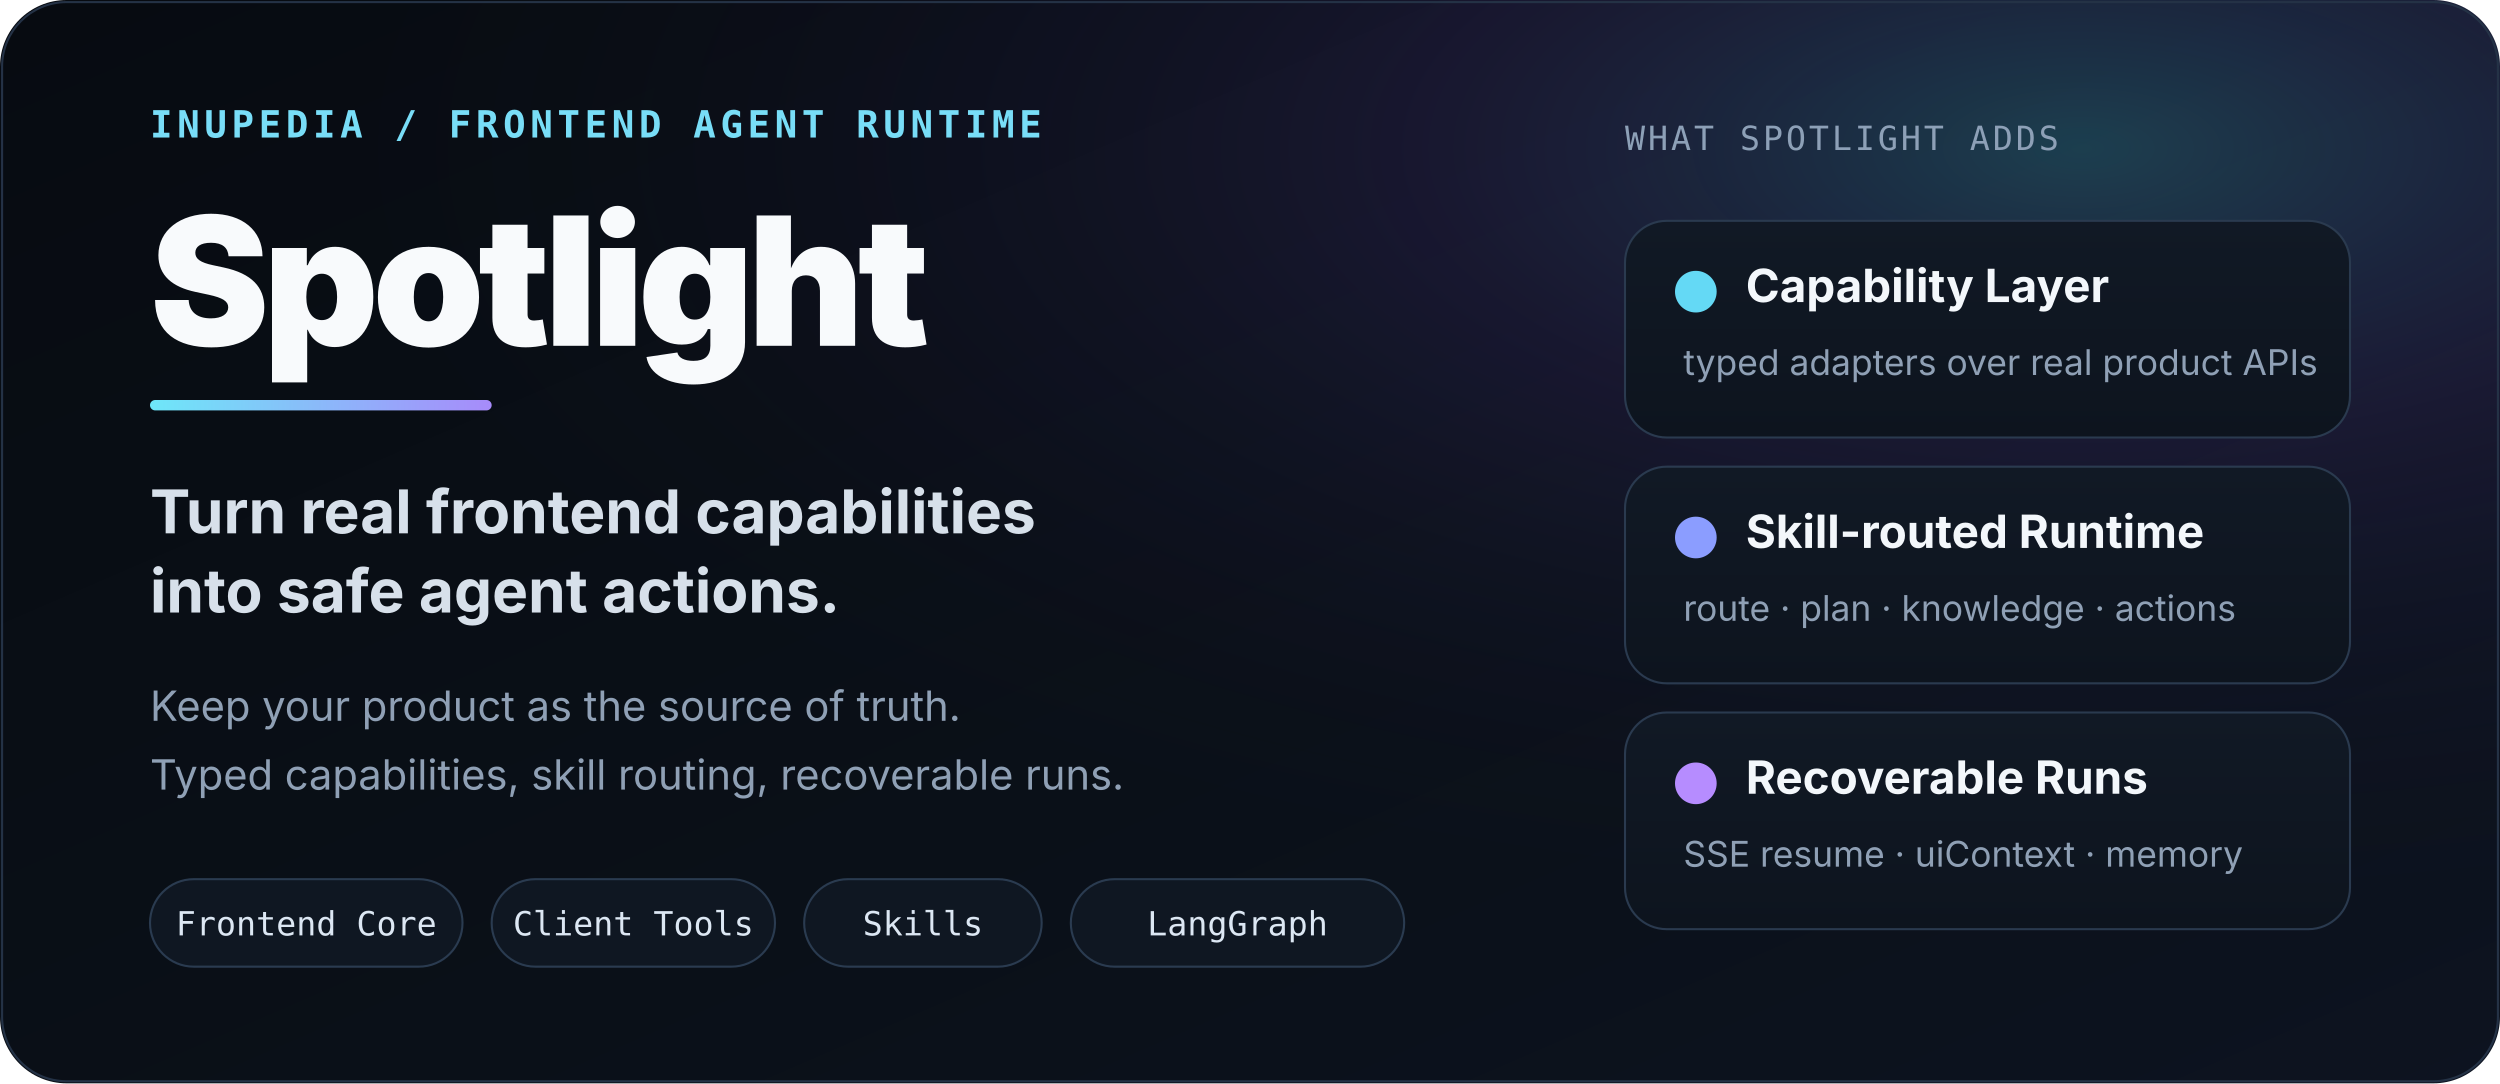
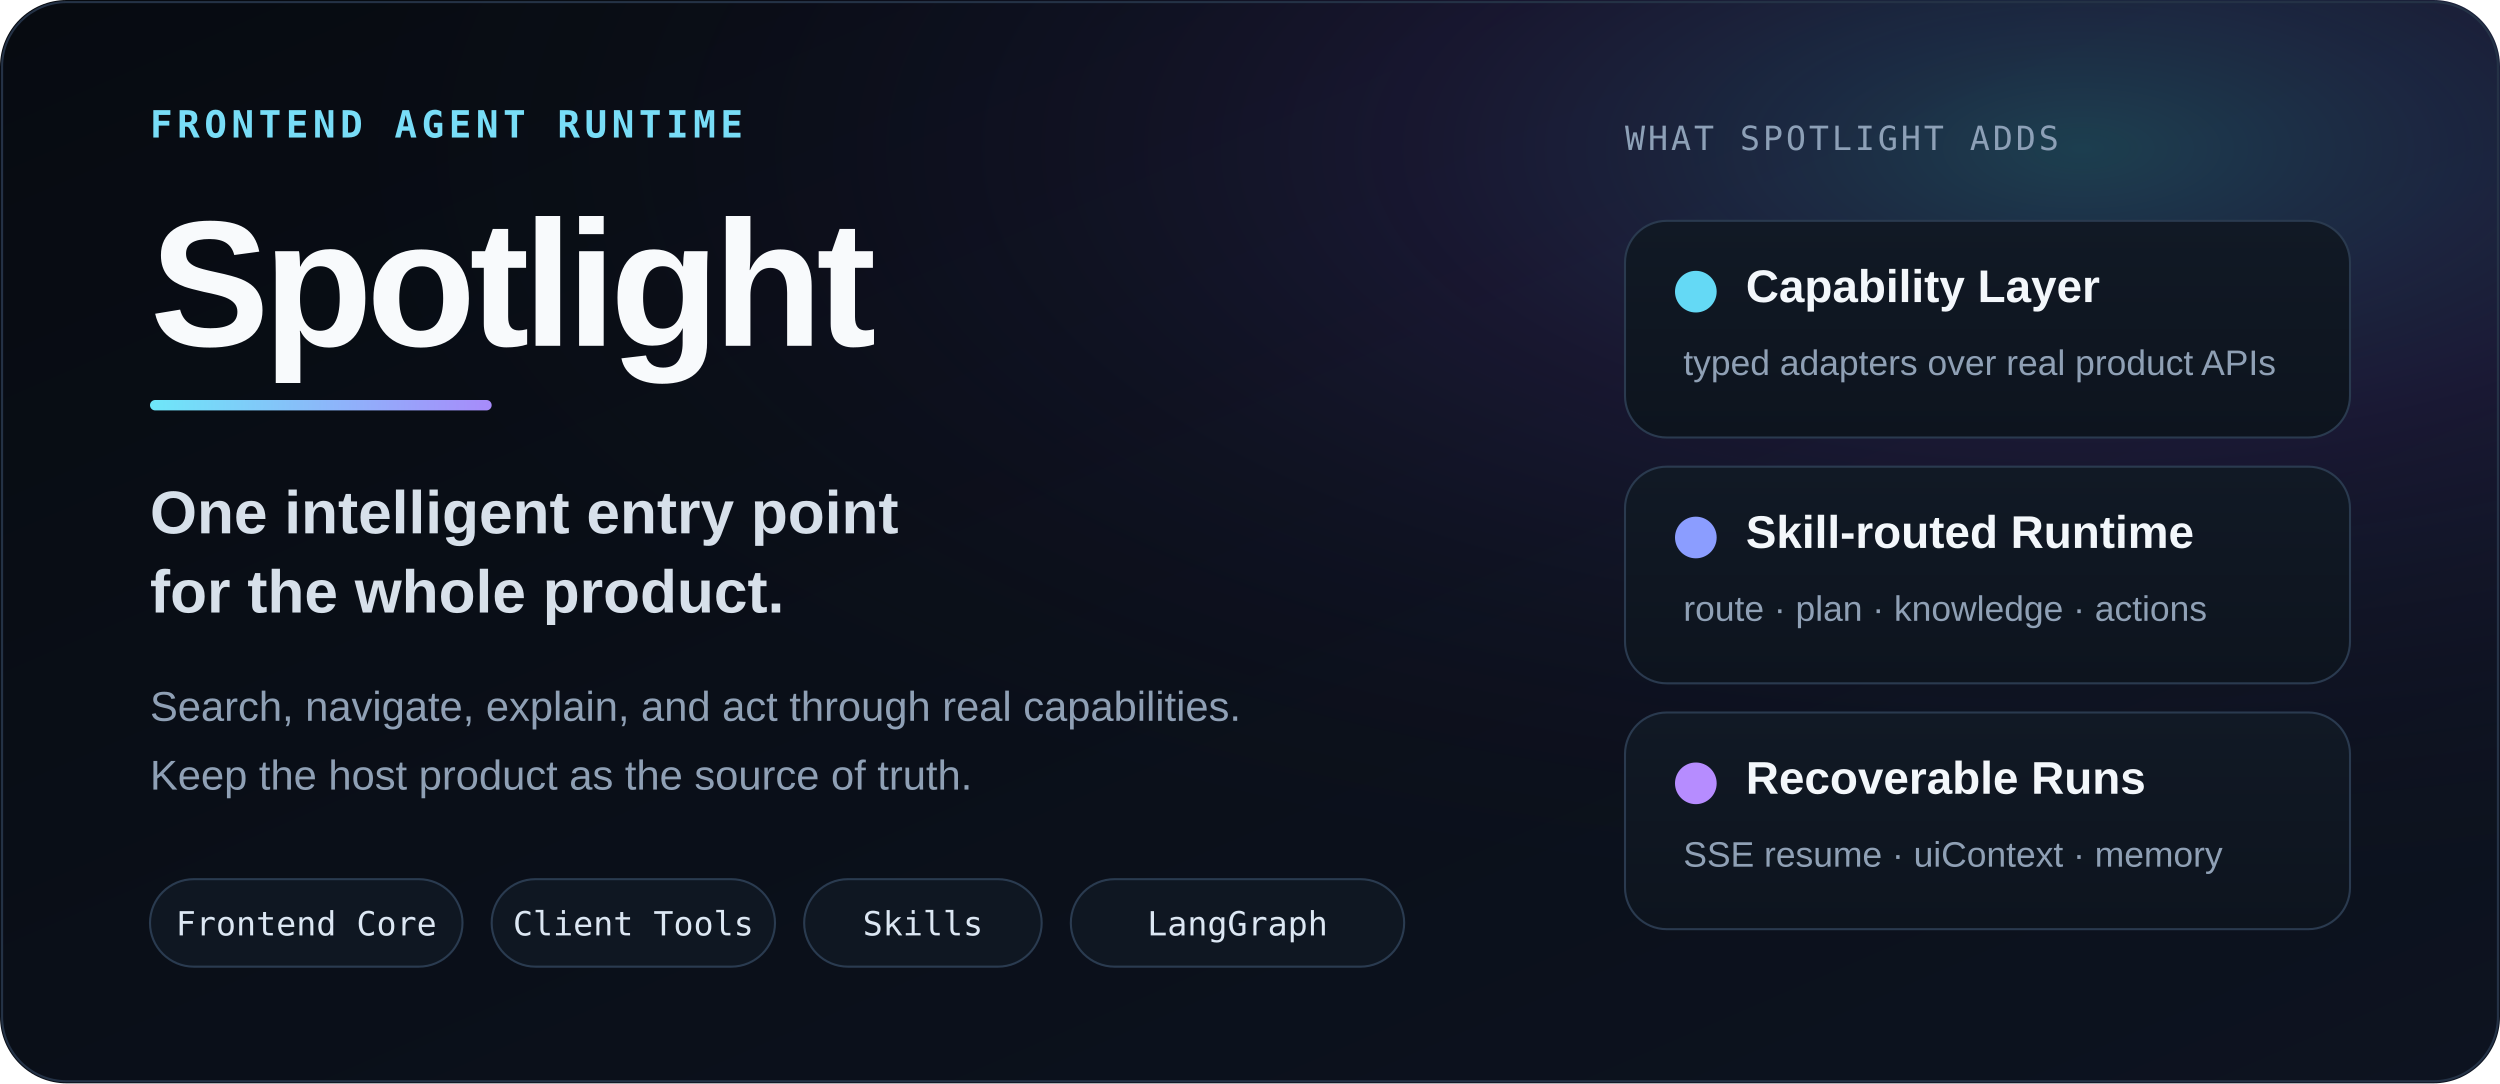
<svg xmlns="http://www.w3.org/2000/svg" width="1200" height="520" viewBox="0 0 1200 520" role="img" aria-labelledby="title desc">
  <defs>
    <linearGradient id="bg" x1="0" y1="0" x2="1" y2="1">
-       <stop offset="0%" stop-color="#070B11" />
-       <stop offset="58%" stop-color="#0A1018" />
-       <stop offset="100%" stop-color="#0D1320" />
+       <stop offset="0" stop-color="#070b11" />
+       <stop offset="1" stop-color="#0d1320" />
    </linearGradient>
    <radialGradient id="spot" cx="83%" cy="14%" r="72%">
-       <stop offset="0%" stop-color="#55D6FF" stop-opacity="0.24" />
-       <stop offset="38%" stop-color="#8B5CF6" stop-opacity="0.11" />
-       <stop offset="100%" stop-color="#0B1018" stop-opacity="0" />
+       <stop offset="0" stop-color="#55d6ff" stop-opacity=".24" />
+       <stop offset="38%" stop-color="#8b5cf6" stop-opacity=".11" />
+       <stop offset="100%" stop-color="#0b1018" stop-opacity="0" />
    </radialGradient>
    <linearGradient id="accent" x1="0" y1="0" x2="1" y2="0">
-       <stop offset="0%" stop-color="#6EE7F9" />
-       <stop offset="100%" stop-color="#A78BFA" />
+       <stop offset="0" stop-color="#6ee7f9" />
+       <stop offset="1" stop-color="#a78bfa" />
    </linearGradient>
    <linearGradient id="card" x1="0" y1="0" x2="0" y2="1">
-       <stop offset="0%" stop-color="#111925" />
-       <stop offset="100%" stop-color="#0D141E" />
+       <stop offset="0" stop-color="#111925" />
+       <stop offset="1" stop-color="#0d141e" />
    </linearGradient>
  </defs>
  <rect width="1200" height="520" rx="32" fill="url(#bg)" />
  <rect width="1200" height="520" rx="32" fill="url(#spot)" />
  <rect x="1" y="1" width="1198" height="518" rx="31" fill="none" stroke="#243246" />
  <g transform="translate(72 66)">
-     <text x="0" y="0" fill="#78DDF7" font-family="ui-monospace, SFMono-Regular, Menlo, monospace" font-size="18" font-weight="700" letter-spacing="2.2">INUPEDIA / FRONTEND AGENT RUNTIME</text>
-     <text x="0" y="100" fill="#F8FAFC" font-family="-apple-system, BlinkMacSystemFont, Segoe UI, PingFang SC, sans-serif" font-size="86" font-weight="850" letter-spacing="-3">Spotlight</text>
+     <text x="0" y="0" fill="#78ddf7" font-family="ui-monospace,SFMono-Regular,Menlo,Consolas,monospace" font-size="18" font-weight="700" letter-spacing="2.2">FRONTEND AGENT RUNTIME</text>
+     <text x="0" y="100" fill="#f8fafc" font-family="-apple-system,BlinkMacSystemFont,Segoe UI,Helvetica Neue,Arial,sans-serif" font-size="86" font-weight="850" letter-spacing="-3">Spotlight</text>
    <rect x="0" y="126" width="164" height="5" rx="2.5" fill="url(#accent)" />
-     <text x="0" y="190" fill="#D7E0EA" font-family="-apple-system, BlinkMacSystemFont, Segoe UI, PingFang SC, sans-serif" font-size="29" font-weight="650">
-       Turn real frontend capabilities
-     </text>
-     <text x="0" y="228" fill="#D7E0EA" font-family="-apple-system, BlinkMacSystemFont, Segoe UI, PingFang SC, sans-serif" font-size="29" font-weight="650">
-       into safe agent actions.
-     </text>
-     <text x="0" y="280" fill="#8FA0B5" font-family="-apple-system, BlinkMacSystemFont, Segoe UI, PingFang SC, sans-serif" font-size="20">
-       Keep your product as the source of truth.
-     </text>
-     <text x="0" y="313" fill="#8FA0B5" font-family="-apple-system, BlinkMacSystemFont, Segoe UI, PingFang SC, sans-serif" font-size="20">
-       Typed capabilities, skill routing, recoverable runs.
-     </text>
+     <text x="0" y="190" fill="#d7e0ea" font-family="-apple-system,BlinkMacSystemFont,Segoe UI,Helvetica Neue,Arial,sans-serif" font-size="29" font-weight="650">One intelligent entry point</text>
+     <text x="0" y="228" fill="#d7e0ea" font-family="-apple-system,BlinkMacSystemFont,Segoe UI,Helvetica Neue,Arial,sans-serif" font-size="29" font-weight="650">for the whole product.</text>
+     <text x="0" y="280" fill="#8fa0b5" font-family="-apple-system,BlinkMacSystemFont,Segoe UI,Helvetica Neue,Arial,sans-serif" font-size="20">Search, navigate, explain, and act through real capabilities.</text>
+     <text x="0" y="313" fill="#8fa0b5" font-family="-apple-system,BlinkMacSystemFont,Segoe UI,Helvetica Neue,Arial,sans-serif" font-size="20">Keep the host product as the source of truth.</text>
    <g transform="translate(0 356)">
-       <rect x="0" y="0" width="150" height="42" rx="21" fill="#0F1722" stroke="#2A3B50" />
-       <text x="75" y="27" text-anchor="middle" fill="#DCE7F3" font-family="ui-monospace, SFMono-Regular, Menlo, monospace" font-size="16">Frontend Core</text>
-       <rect x="164" y="0" width="136" height="42" rx="21" fill="#0F1722" stroke="#2A3B50" />
-       <text x="232" y="27" text-anchor="middle" fill="#DCE7F3" font-family="ui-monospace, SFMono-Regular, Menlo, monospace" font-size="16">Client Tools</text>
-       <rect x="314" y="0" width="114" height="42" rx="21" fill="#0F1722" stroke="#2A3B50" />
-       <text x="371" y="27" text-anchor="middle" fill="#DCE7F3" font-family="ui-monospace, SFMono-Regular, Menlo, monospace" font-size="16">Skills</text>
-       <rect x="442" y="0" width="160" height="42" rx="21" fill="#0F1722" stroke="#2A3B50" />
-       <text x="522" y="27" text-anchor="middle" fill="#DCE7F3" font-family="ui-monospace, SFMono-Regular, Menlo, monospace" font-size="16">LangGraph</text>
+       <rect width="150" height="42" rx="21" fill="#0f1722" stroke="#2a3b50" />
+       <text x="75" y="27" text-anchor="middle" fill="#dce7f3" font-family="ui-monospace,SFMono-Regular,Menlo,Consolas,monospace" font-size="16">Frontend Core</text>
+       <rect x="164" width="136" height="42" rx="21" fill="#0f1722" stroke="#2a3b50" />
+       <text x="232" y="27" text-anchor="middle" fill="#dce7f3" font-family="ui-monospace,SFMono-Regular,Menlo,Consolas,monospace" font-size="16">Client Tools</text>
+       <rect x="314" width="114" height="42" rx="21" fill="#0f1722" stroke="#2a3b50" />
+       <text x="371" y="27" text-anchor="middle" fill="#dce7f3" font-family="ui-monospace,SFMono-Regular,Menlo,Consolas,monospace" font-size="16">Skills</text>
+       <rect x="442" width="160" height="42" rx="21" fill="#0f1722" stroke="#2a3b50" />
+       <text x="522" y="27" text-anchor="middle" fill="#dce7f3" font-family="ui-monospace,SFMono-Regular,Menlo,Consolas,monospace" font-size="16">LangGraph</text>
    </g>
  </g>
  <g transform="translate(780 72)">
-     <text x="0" y="0" fill="#8DA0B7" font-family="ui-monospace, SFMono-Regular, Menlo, monospace" font-size="16" letter-spacing="1.4">WHAT SPOTLIGHT ADDS</text>
+     <text x="0" y="0" fill="#8da0b7" font-family="ui-monospace,SFMono-Regular,Menlo,Consolas,monospace" font-size="16" letter-spacing="1.4">WHAT SPOTLIGHT ADDS</text>
    <g transform="translate(0 34)">
-       <rect x="0" y="0" width="348" height="104" rx="20" fill="url(#card)" stroke="#2A3A4F" />
-       <circle cx="34" cy="34" r="10" fill="#64D9F5" />
-       <text x="58" y="39" fill="#F3F7FB" font-family="-apple-system, BlinkMacSystemFont, Segoe UI, sans-serif" font-size="22" font-weight="750">Capability Layer</text>
-       <text x="28" y="74" fill="#8FA0B5" font-family="-apple-system, BlinkMacSystemFont, Segoe UI, sans-serif" font-size="17">typed adapters over real product APIs</text>
+       <rect width="348" height="104" rx="20" fill="url(#card)" stroke="#2a3a4f" />
+       <circle cx="34" cy="34" r="10" fill="#64d9f5" />
+       <text x="58" y="39" fill="#f3f7fb" font-family="-apple-system,BlinkMacSystemFont,Segoe UI,Helvetica Neue,Arial,sans-serif" font-size="22" font-weight="750">Capability Layer</text>
+       <text x="28" y="74" fill="#8fa0b5" font-family="-apple-system,BlinkMacSystemFont,Segoe UI,Helvetica Neue,Arial,sans-serif" font-size="17">typed adapters over real product APIs</text>
    </g>
    <g transform="translate(0 152)">
-       <rect x="0" y="0" width="348" height="104" rx="20" fill="url(#card)" stroke="#2A3A4F" />
-       <circle cx="34" cy="34" r="10" fill="#8B9DFF" />
-       <text x="58" y="39" fill="#F3F7FB" font-family="-apple-system, BlinkMacSystemFont, Segoe UI, sans-serif" font-size="22" font-weight="750">Skill-routed Runtime</text>
-       <text x="28" y="74" fill="#8FA0B5" font-family="-apple-system, BlinkMacSystemFont, Segoe UI, sans-serif" font-size="17">route · plan · knowledge · actions</text>
+       <rect width="348" height="104" rx="20" fill="url(#card)" stroke="#2a3a4f" />
+       <circle cx="34" cy="34" r="10" fill="#8b9dff" />
+       <text x="58" y="39" fill="#f3f7fb" font-family="-apple-system,BlinkMacSystemFont,Segoe UI,Helvetica Neue,Arial,sans-serif" font-size="22" font-weight="750">Skill-routed Runtime</text>
+       <text x="28" y="74" fill="#8fa0b5" font-family="-apple-system,BlinkMacSystemFont,Segoe UI,Helvetica Neue,Arial,sans-serif" font-size="17">route · plan · knowledge · actions</text>
    </g>
    <g transform="translate(0 270)">
-       <rect x="0" y="0" width="348" height="104" rx="20" fill="url(#card)" stroke="#2A3A4F" />
-       <circle cx="34" cy="34" r="10" fill="#B68CFF" />
-       <text x="58" y="39" fill="#F3F7FB" font-family="-apple-system, BlinkMacSystemFont, Segoe UI, sans-serif" font-size="22" font-weight="750">Recoverable Runs</text>
-       <text x="28" y="74" fill="#8FA0B5" font-family="-apple-system, BlinkMacSystemFont, Segoe UI, sans-serif" font-size="17">SSE resume · uiContext · memory</text>
+       <rect width="348" height="104" rx="20" fill="url(#card)" stroke="#2a3a4f" />
+       <circle cx="34" cy="34" r="10" fill="#b68cff" />
+       <text x="58" y="39" fill="#f3f7fb" font-family="-apple-system,BlinkMacSystemFont,Segoe UI,Helvetica Neue,Arial,sans-serif" font-size="22" font-weight="750">Recoverable Runs</text>
+       <text x="28" y="74" fill="#8fa0b5" font-family="-apple-system,BlinkMacSystemFont,Segoe UI,Helvetica Neue,Arial,sans-serif" font-size="17">SSE resume · uiContext · memory</text>
    </g>
  </g>
</svg>
